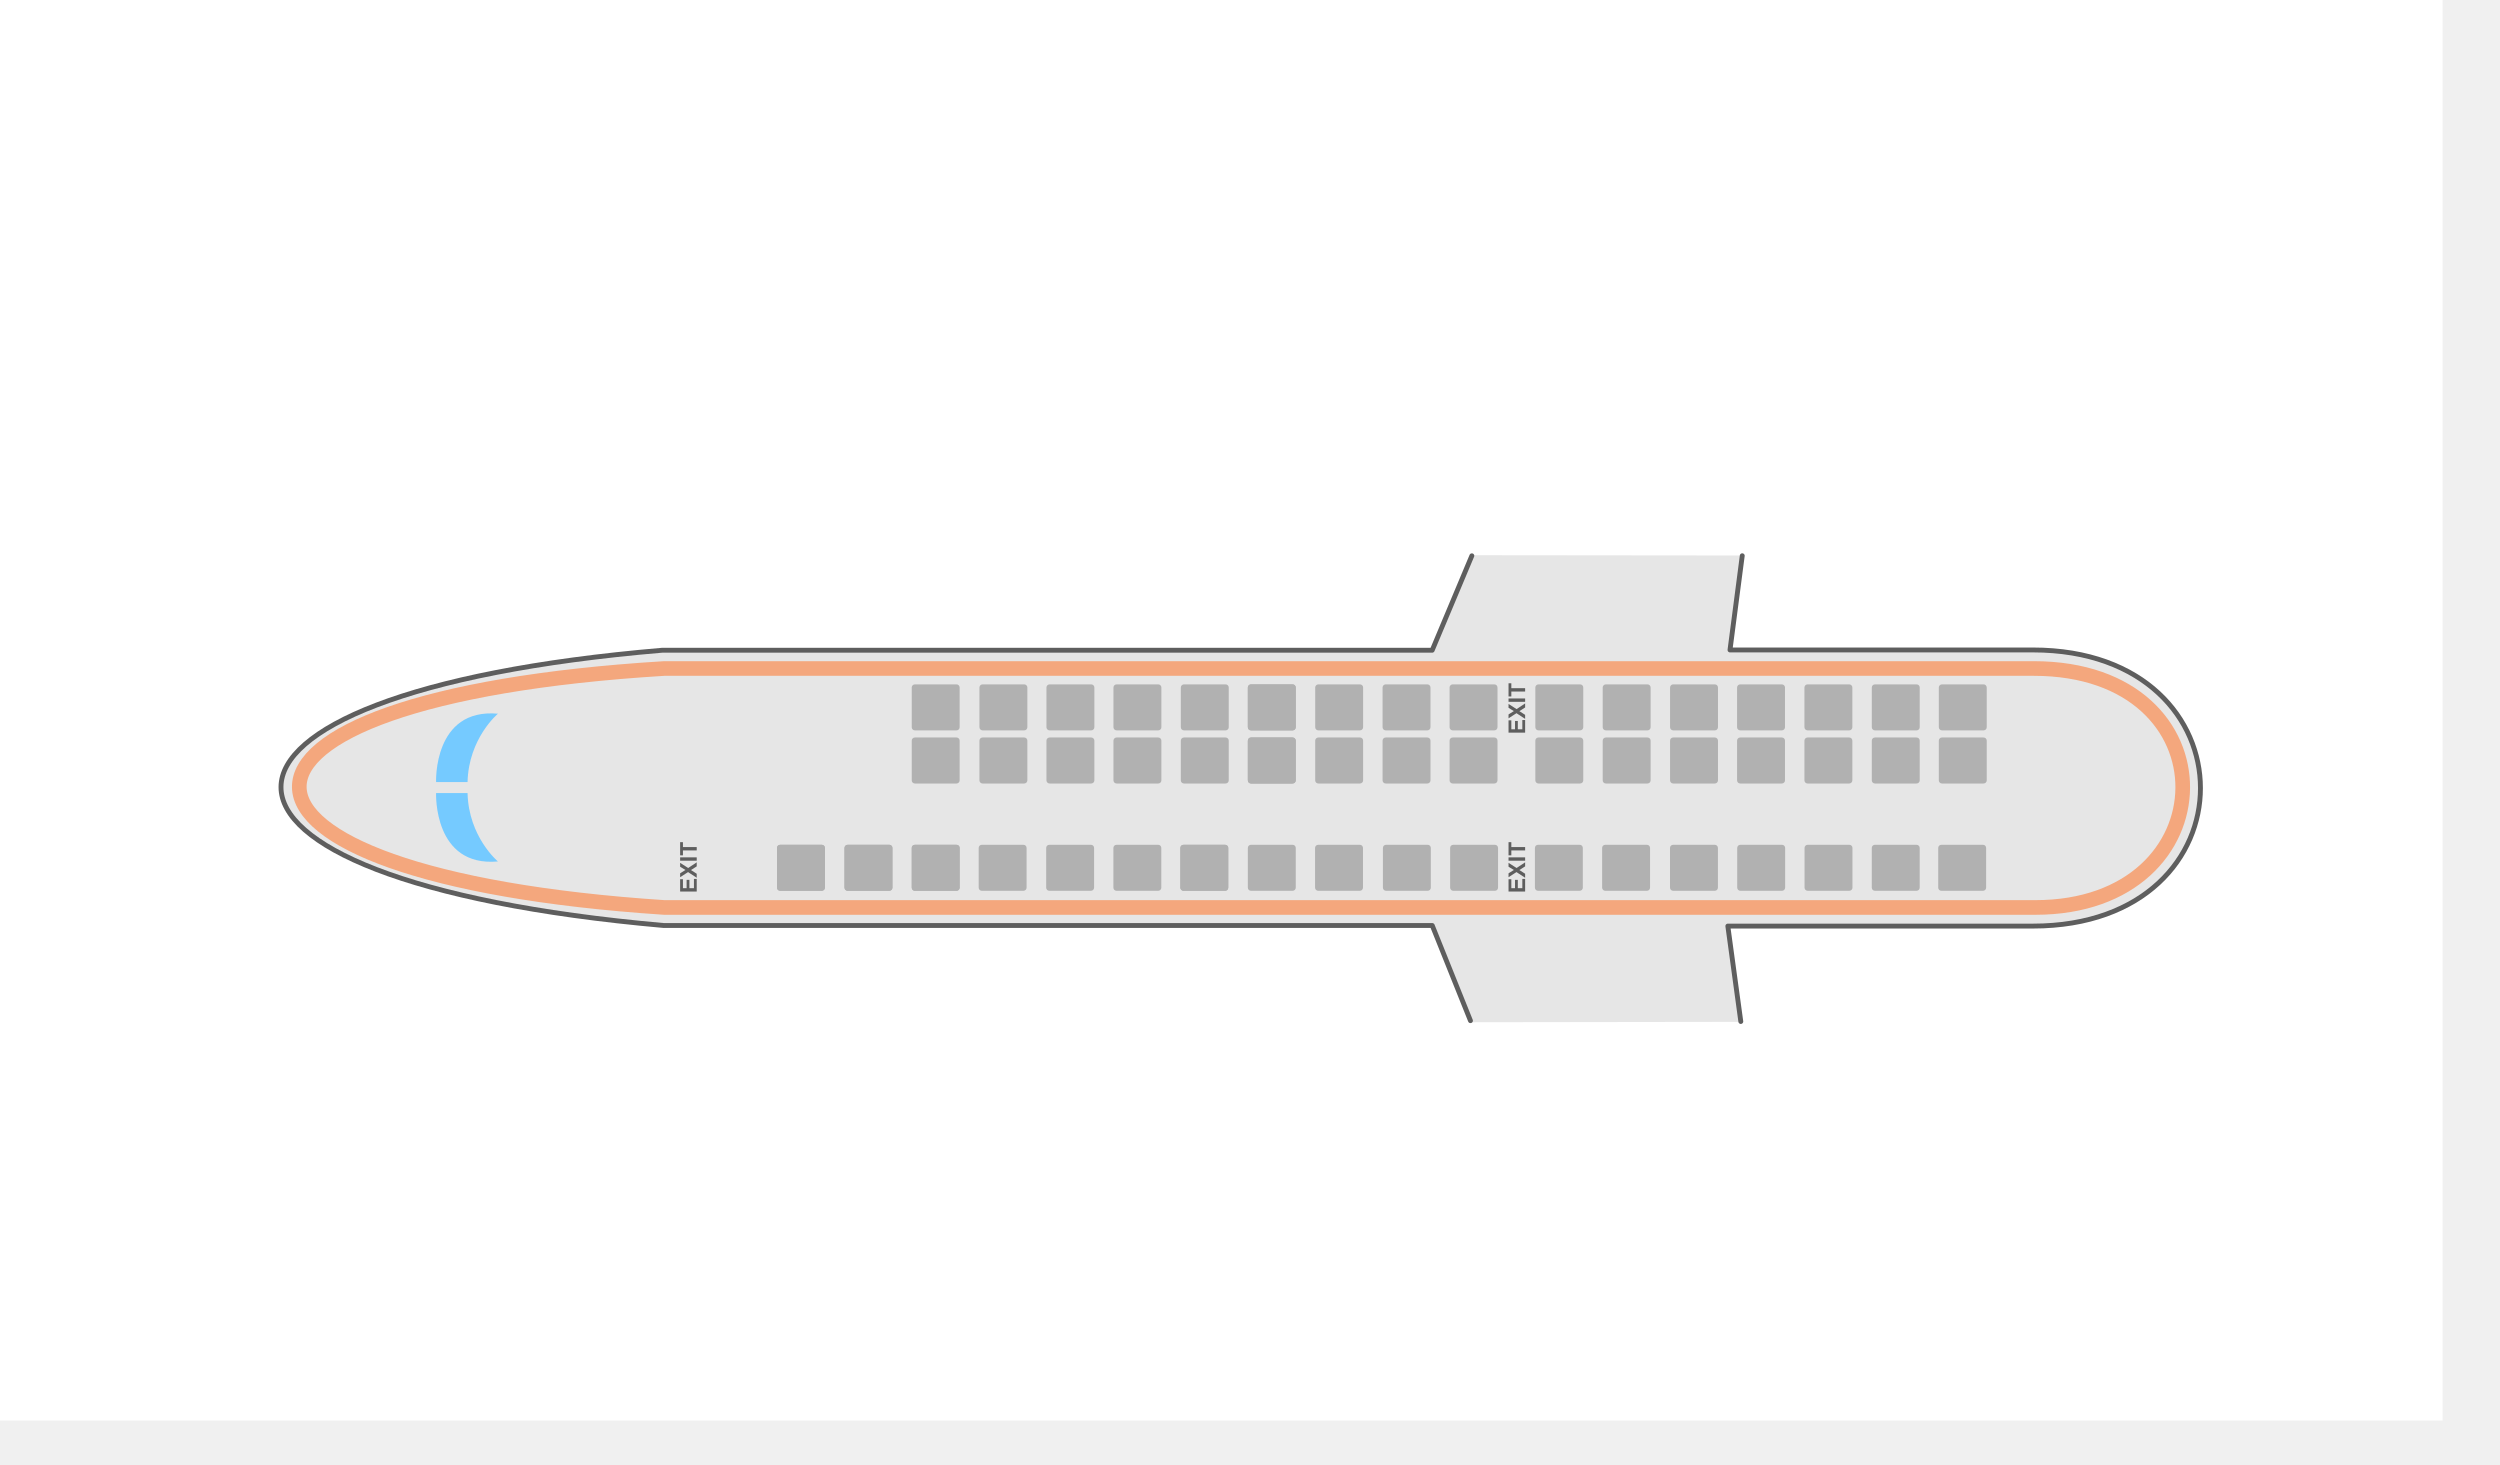
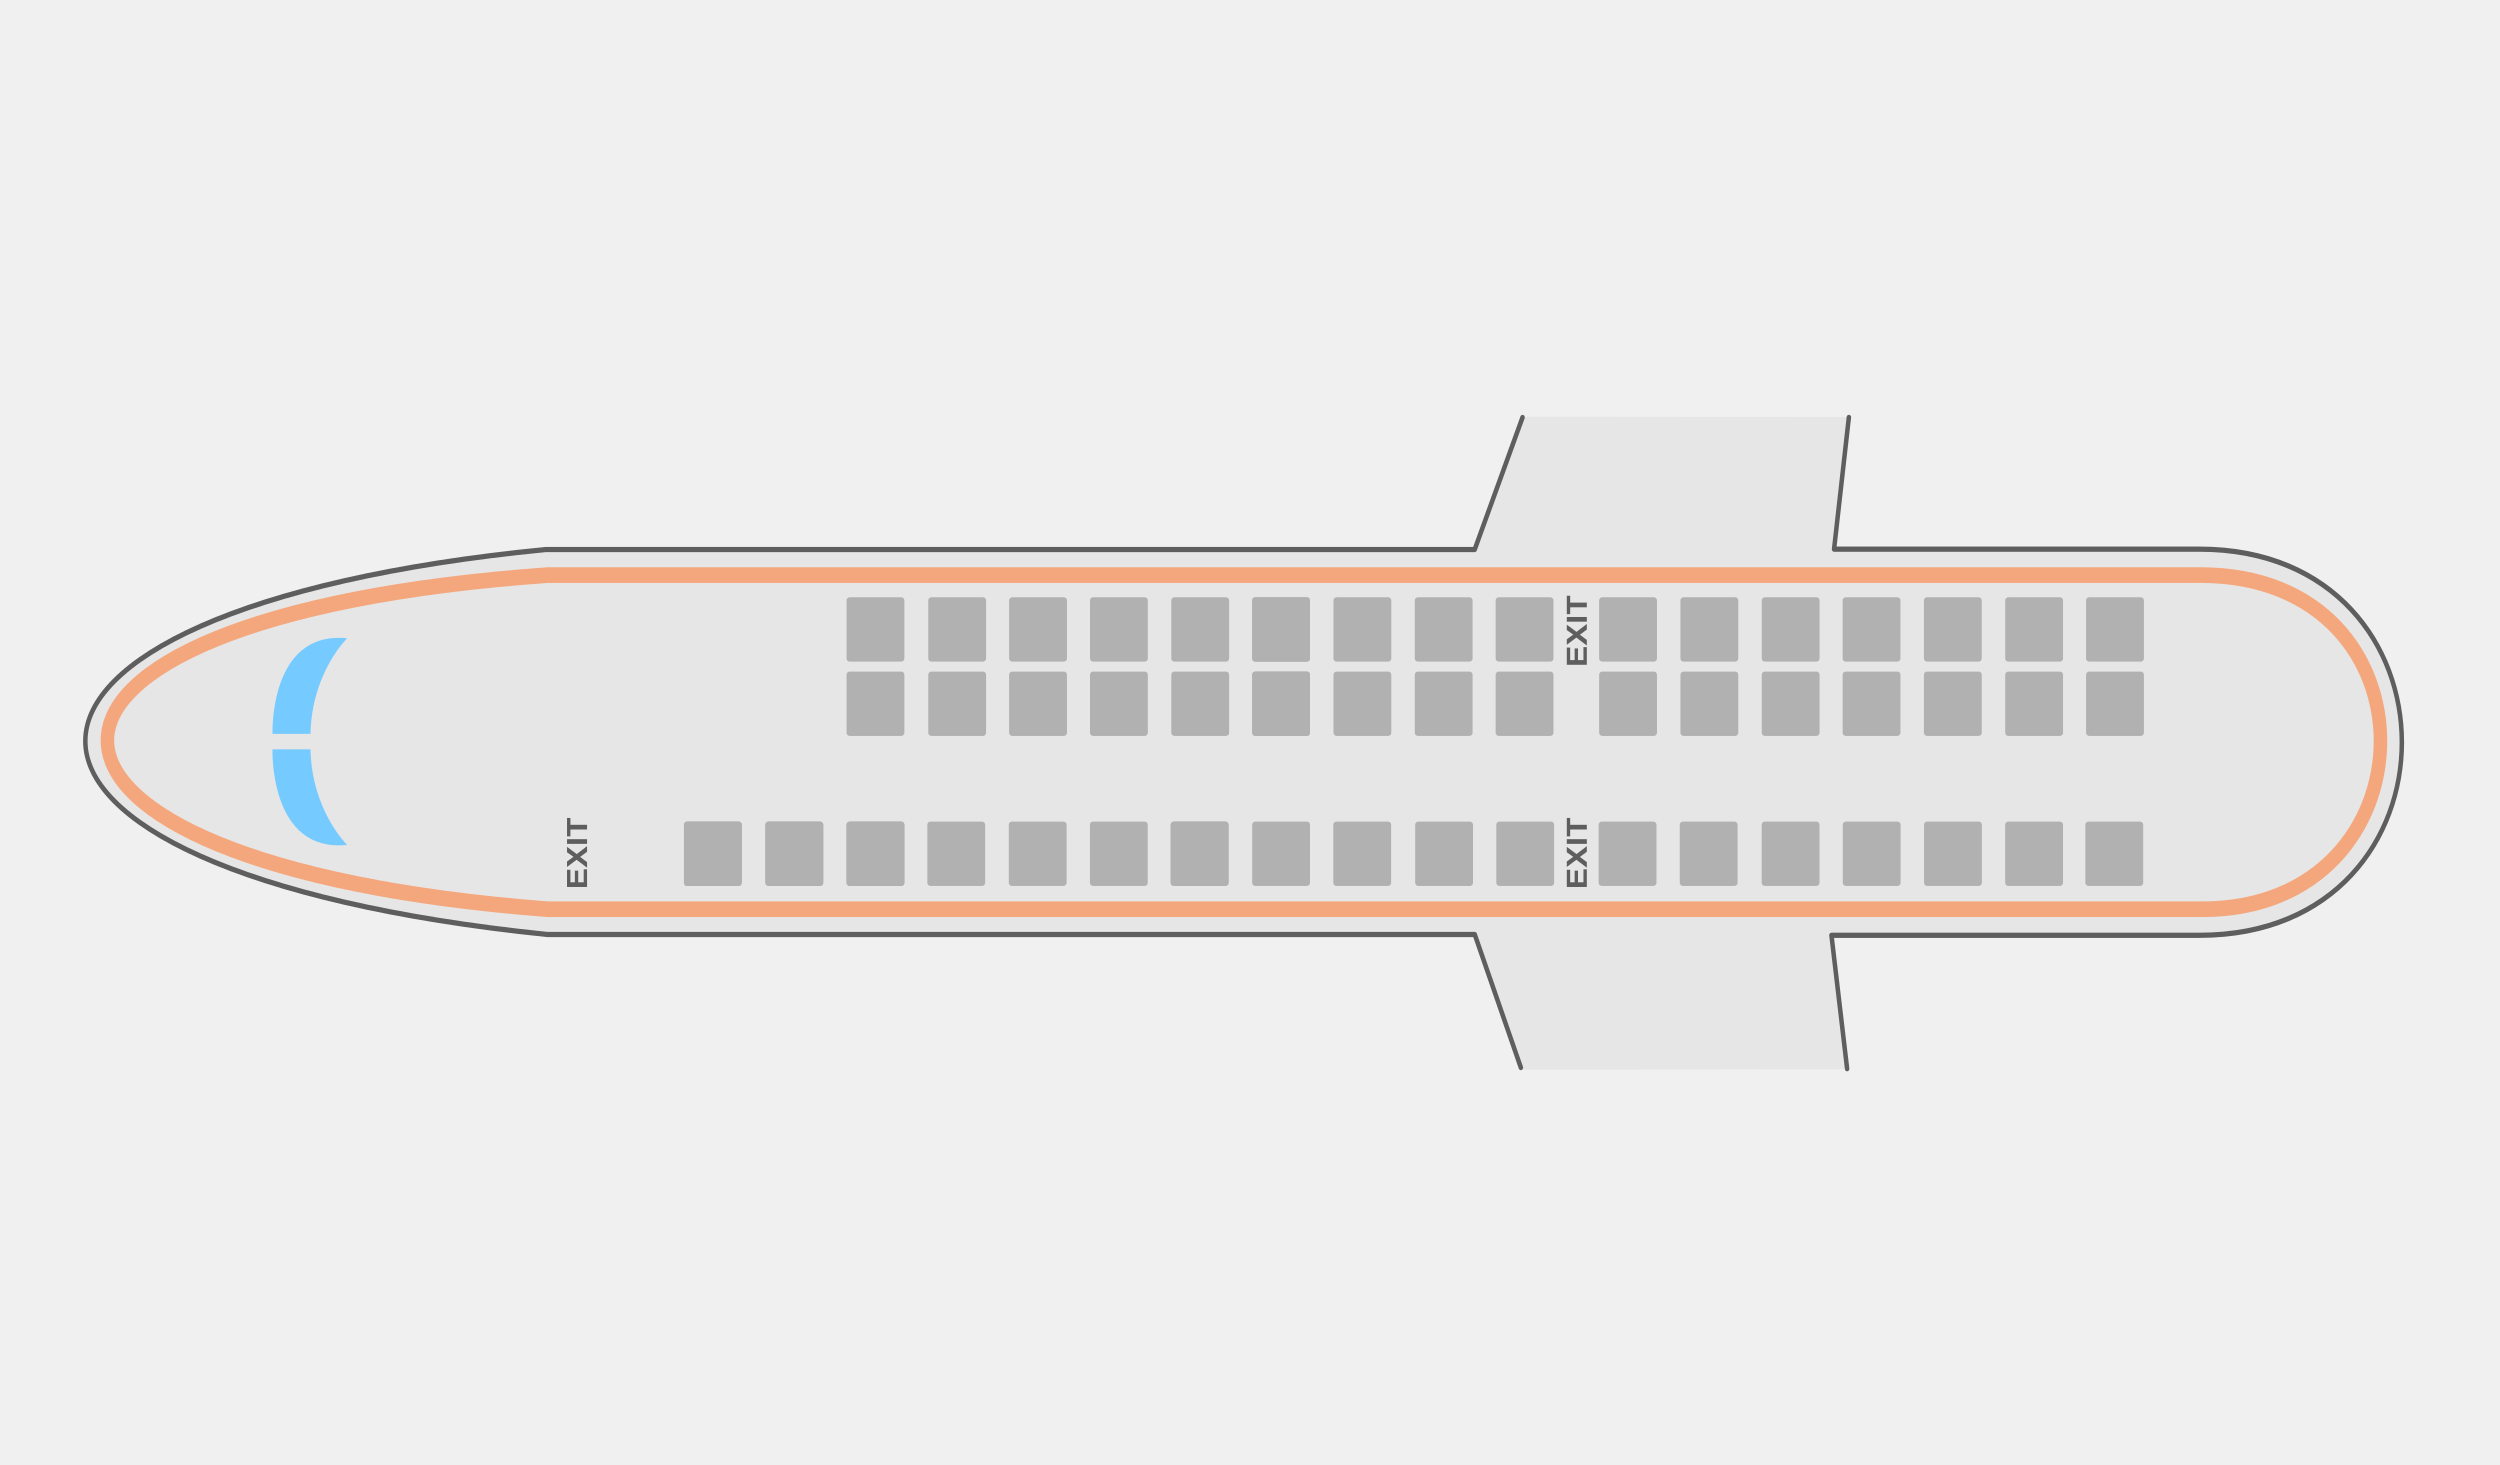
<svg xmlns="http://www.w3.org/2000/svg" width="100%" height="100%" viewBox="0 0 1024 600" version="1.1" xml:space="preserve" style="fill-rule:evenodd;clip-rule:evenodd;stroke-linecap:round;stroke-linejoin:round;stroke-miterlimit:1.5;">
-   <g id="white-background" transform="matrix(1,0,0,1,-23.4639,-18.5128)">
-     <rect x="-1024.02" y="-600.819" width="2047.96" height="1201.19" style="fill:white;" />
-   </g>
-   <g id="gray-fill">
+   <g id="gray-fill" transform="matrix(1.20686,0,0,1.3984,-103.953,-147.352)">
    <path d="M602.98,418.708L586.758,379.152L270.98,379.152C74.223,362.418 53.201,287.351 270.98,266.451L586.441,266.451L603.053,227.412L713.758,227.525L708.752,266.21L834.135,266.21C918.439,267.228 928.919,375.36 834.135,379.318L707.996,379.318L713.116,418.554L602.98,418.708Z" style="fill:rgb(230,230,230);" />
  </g>
-   <g id="outer-countour">
-     <path d="M713.034,418.403L707.719,379.326L832.634,379.326C924.285,379.326 924.113,266.223 832.634,266.223C670.103,266.223 717.57,266.223 708.605,266.223L713.625,227.634" style="fill:none;stroke:rgb(94,94,94);stroke-width:2px;" />
-     <path d="M602.869,227.651L586.627,266.336L271.533,266.336L271.362,266.327C63.527,283.927 62.328,360.565 271.854,379.089L586.652,379.089L602.304,418.07" style="fill:none;stroke:rgb(94,94,94);stroke-width:2px;" />
-   </g>
-   <g id="signs">
+   <g id="outer-countour" transform="matrix(1.20686,0,0,1.3984,-103.953,-147.352)">
+     <path d="M713.034,418.403L707.719,379.326L832.634,379.326C924.285,379.326 924.113,266.223 832.634,266.223C670.103,266.223 717.57,266.223 708.605,266.223L713.625,227.634" style="fill:none;stroke:rgb(94,94,94);stroke-width:1.53px;" />
+     <path d="M602.869,227.651L586.627,266.336L271.533,266.336L271.362,266.327C63.527,283.927 62.328,360.565 271.854,379.089L586.652,379.089L602.304,418.07" style="fill:none;stroke:rgb(94,94,94);stroke-width:1.53px;" />
+   </g>
+   <g id="signs" transform="matrix(1.20686,0,0,1.3984,-103.953,-147.352)">
    <g id="exit-sign" transform="matrix(4.84637e-17,-0.791473,0.791473,4.84637e-17,126.449,578.376)">
      <path d="M269.375,200.802L269.375,192.212L275.744,192.212L275.744,193.665L271.109,193.665L271.109,195.57L275.421,195.57L275.421,197.017L271.109,197.017L271.109,199.355L275.908,199.355L275.908,200.802L269.375,200.802Z" style="fill:rgb(94,94,94);fill-rule:nonzero;" />
      <path d="M276.505,200.802L279.441,196.32L276.781,192.212L278.808,192.212L280.531,194.972L282.218,192.212L284.228,192.212L281.556,196.384L284.492,200.802L282.4,200.802L280.496,197.831L278.586,200.802L276.505,200.802Z" style="fill:rgb(94,94,94);fill-rule:nonzero;" />
      <rect x="285.33" y="192.212" width="1.734" height="8.59" style="fill:rgb(94,94,94);fill-rule:nonzero;" />
      <path d="M290.65,200.802L290.65,193.665L288.101,193.665L288.101,192.212L294.927,192.212L294.927,193.665L292.384,193.665L292.384,200.802L290.65,200.802Z" style="fill:rgb(94,94,94);fill-rule:nonzero;" />
    </g>
    <g id="exit-sign1" transform="matrix(4.84637e-17,-0.791473,0.791473,4.84637e-17,465.763,578.376)">
      <path d="M269.375,200.802L269.375,192.212L275.744,192.212L275.744,193.665L271.109,193.665L271.109,195.57L275.421,195.57L275.421,197.017L271.109,197.017L271.109,199.355L275.908,199.355L275.908,200.802L269.375,200.802Z" style="fill:rgb(94,94,94);fill-rule:nonzero;" />
      <path d="M276.505,200.802L279.441,196.32L276.781,192.212L278.808,192.212L280.531,194.972L282.218,192.212L284.228,192.212L281.556,196.384L284.492,200.802L282.4,200.802L280.496,197.831L278.586,200.802L276.505,200.802Z" style="fill:rgb(94,94,94);fill-rule:nonzero;" />
      <rect x="285.33" y="192.212" width="1.734" height="8.59" style="fill:rgb(94,94,94);fill-rule:nonzero;" />
      <path d="M290.65,200.802L290.65,193.665L288.101,193.665L288.101,192.212L294.927,192.212L294.927,193.665L292.384,193.665L292.384,200.802L290.65,200.802Z" style="fill:rgb(94,94,94);fill-rule:nonzero;" />
    </g>
    <g id="exit-sign2" transform="matrix(4.84637e-17,-0.791473,0.791473,4.84637e-17,465.763,513.295)">
      <path d="M269.375,200.802L269.375,192.212L275.744,192.212L275.744,193.665L271.109,193.665L271.109,195.57L275.421,195.57L275.421,197.017L271.109,197.017L271.109,199.355L275.908,199.355L275.908,200.802L269.375,200.802Z" style="fill:rgb(94,94,94);fill-rule:nonzero;" />
      <path d="M276.505,200.802L279.441,196.32L276.781,192.212L278.808,192.212L280.531,194.972L282.218,192.212L284.228,192.212L281.556,196.384L284.492,200.802L282.4,200.802L280.496,197.831L278.586,200.802L276.505,200.802Z" style="fill:rgb(94,94,94);fill-rule:nonzero;" />
      <rect x="285.33" y="192.212" width="1.734" height="8.59" style="fill:rgb(94,94,94);fill-rule:nonzero;" />
      <path d="M290.65,200.802L290.65,193.665L288.101,193.665L288.101,192.212L294.927,192.212L294.927,193.665L292.384,193.665L292.384,200.802L290.65,200.802Z" style="fill:rgb(94,94,94);fill-rule:nonzero;" />
    </g>
  </g>
-   <g id="inner-countour">
-     <path d="M272.109,371.697C74.2,358.676 71.302,286.115 272.095,273.818L833.019,273.818C915.342,273.818 913.22,371.697 833.682,371.697L272.109,371.697Z" style="fill:none;stroke:rgb(244,167,125);stroke-width:6px;" />
-   </g>
-   <g id="seats">
+   <g id="inner-countour" transform="matrix(1.20686,0,0,1.3984,-103.953,-147.352)">
+     <path d="M272.109,371.697C74.2,358.676 71.302,286.115 272.095,273.818L833.019,273.818C915.342,273.818 913.22,371.697 833.682,371.697L272.109,371.697Z" style="fill:none;stroke:rgb(244,167,125);stroke-width:4.59px;" />
+   </g>
+   <g id="seats" transform="matrix(1.20686,0,0,1.3984,-103.953,-147.352)">
    <g id="seat-46" transform="matrix(1.96268,0,0,1.713,-246.99,20.5534)">
-       <path d="M298,190.745C298,190.334 297.709,190 297.35,190L288.65,190C288.291,190 288,190.334 288,190.745L288,200.255C288,200.666 288.291,201 288.65,201L297.35,201C297.709,201 298,200.666 298,200.255L298,190.745Z" fill="#B1B1B1" />
+       <path d="M298,190.533C298,190.239 297.759,190 297.461,190L288.539,190C288.241,190 288,190.239 288,190.533L288,200.467C288,200.761 288.241,201 288.539,201L297.461,201C297.759,201 298,200.761 298,200.467L298,190.533Z" style="fill:rgb(177,177,177);" />
    </g>
    <g id="seat-1A" transform="matrix(1.96268,0,0,1.713,-246.99,20.5534)">
-       <path d="M298,190.745C298,190.334 297.709,190 297.35,190L288.65,190C288.291,190 288,190.334 288,190.745L288,200.255C288,200.666 288.291,201 288.65,201L297.35,201C297.709,201 298,200.666 298,200.255L298,190.745Z" fill="#B1B1B1" />
+       <path d="M298,190.533C298,190.239 297.759,190 297.461,190L288.539,190C288.241,190 288,190.239 288,190.533L288,200.467C288,200.761 288.241,201 288.539,201L297.461,201C297.759,201 298,200.761 298,200.467L298,190.533Z" style="fill:rgb(177,177,177);" />
    </g>
    <g id="seat-461" transform="matrix(1.96268,0,0,1.713,-219.342,20.5534)">
-       <path d="M298,190.745C298,190.334 297.709,190 297.35,190L288.65,190C288.291,190 288,190.334 288,190.745L288,200.255C288,200.666 288.291,201 288.65,201L297.35,201C297.709,201 298,200.666 298,200.255L298,190.745Z" fill="#B1B1B1" />
+       <path d="M298,190.533C298,190.239 297.759,190 297.461,190L288.539,190C288.241,190 288,190.239 288,190.533L288,200.467C288,200.761 288.241,201 288.539,201L297.461,201C297.759,201 298,200.761 298,200.467L298,190.533Z" style="fill:rgb(177,177,177);" />
    </g>
    <g id="seat-462" transform="matrix(1.96268,0,0,1.713,-191.808,20.5534)">
-       <path d="M298,190.745C298,190.334 297.709,190 297.35,190L288.65,190C288.291,190 288,190.334 288,190.745L288,200.255C288,200.666 288.291,201 288.65,201L297.35,201C297.709,201 298,200.666 298,200.255L298,190.745Z" fill="#B1B1B1" />
+       <path d="M298,190.533C298,190.239 297.759,190 297.461,190L288.539,190C288.241,190 288,190.239 288,190.533L288,200.467C288,200.761 288.241,201 288.539,201L297.461,201C297.759,201 298,200.761 298,200.467L298,190.533Z" style="fill:rgb(177,177,177);" />
    </g>
    <g id="seat-463" transform="matrix(1.96268,0,0,1.713,-81.785,20.5534)">
-       <path d="M298,190.745C298,190.334 297.709,190 297.35,190L288.65,190C288.291,190 288,190.334 288,190.745L288,200.255C288,200.666 288.291,201 288.65,201L297.35,201C297.709,201 298,200.666 298,200.255L298,190.745Z" fill="#B1B1B1" />
+       <path d="M298,190.533C298,190.239 297.759,190 297.461,190L288.539,190C288.241,190 288,190.239 288,190.533L288,200.467C288,200.761 288.241,201 288.539,201L297.461,201C297.759,201 298,200.761 298,200.467L298,190.533Z" style="fill:rgb(177,177,177);" />
    </g>
    <g id="seat-4A" transform="matrix(1.96268,0,0,1.713,-164.387,20.5534)">
-       <path d="M298,190.745C298,190.334 297.709,190 297.35,190L288.65,190C288.291,190 288,190.334 288,190.745L288,200.255C288,200.666 288.291,201 288.65,201L297.35,201C297.709,201 298,200.666 298,200.255L298,190.745Z" fill="#B1B1B1" />
+       <path d="M298,190.533C298,190.239 297.759,190 297.461,190L288.539,190C288.241,190 288,190.239 288,190.533L288,200.467C288,200.761 288.241,201 288.539,201L297.461,201C297.759,201 298,200.761 298,200.467L298,190.533Z" style="fill:rgb(177,177,177);" />
    </g>
    <g id="seat-2A" transform="matrix(1.96268,0,0,1.713,-219.342,20.5534)">
-       <path d="M298,190.745C298,190.334 297.709,190 297.35,190L288.65,190C288.291,190 288,190.334 288,190.745L288,200.255C288,200.666 288.291,201 288.65,201L297.35,201C297.709,201 298,200.666 298,200.255L298,190.745Z" fill="#B1B1B1" />
+       <path d="M298,190.533C298,190.239 297.759,190 297.461,190L288.539,190C288.241,190 288,190.239 288,190.533L288,200.467C288,200.761 288.241,201 288.539,201L297.461,201C297.759,201 298,200.761 298,200.467L298,190.533Z" style="fill:rgb(177,177,177);" />
    </g>
    <g id="seat-5A" transform="matrix(1.96268,0,0,1.713,-136.739,20.5534)">
-       <path d="M298,190.745C298,190.334 297.709,190 297.35,190L288.65,190C288.291,190 288,190.334 288,190.745L288,200.255C288,200.666 288.291,201 288.65,201L297.35,201C297.709,201 298,200.666 298,200.255L298,190.745Z" fill="#B1B1B1" />
+       <path d="M298,190.533C298,190.239 297.759,190 297.461,190L288.539,190C288.241,190 288,190.239 288,190.533L288,200.467C288,200.761 288.241,201 288.539,201L297.461,201C297.759,201 298,200.761 298,200.467L298,190.533Z" style="fill:rgb(177,177,177);" />
    </g>
    <g id="seat-3A" transform="matrix(1.96268,0,0,1.713,-191.808,20.5534)">
-       <path d="M298,190.745C298,190.334 297.709,190 297.35,190L288.65,190C288.291,190 288,190.334 288,190.745L288,200.255C288,200.666 288.291,201 288.65,201L297.35,201C297.709,201 298,200.666 298,200.255L298,190.745Z" fill="#B1B1B1" />
+       <path d="M298,190.533C298,190.239 297.759,190 297.461,190L288.539,190C288.241,190 288,190.239 288,190.533L288,200.467C288,200.761 288.241,201 288.539,201L297.461,201C297.759,201 298,200.761 298,200.467L298,190.533Z" style="fill:rgb(177,177,177);" />
    </g>
    <g id="seat-3D" transform="matrix(1.96268,0,0,1.713,-191.808,-45.1509)">
-       <path d="M298,190.745C298,190.334 297.709,190 297.35,190L288.65,190C288.291,190 288,190.334 288,190.745L288,200.255C288,200.666 288.291,201 288.65,201L297.35,201C297.709,201 298,200.666 298,200.255L298,190.745Z" fill="#B1B1B1" />
+       <path d="M298,190.533C298,190.239 297.759,190 297.461,190L288.539,190C288.241,190 288,190.239 288,190.533L288,200.467C288,200.761 288.241,201 288.539,201L297.461,201C297.759,201 298,200.761 298,200.467L298,190.533Z" style="fill:rgb(177,177,177);" />
    </g>
    <g id="seat-3C" transform="matrix(1.96268,0,0,1.713,-191.808,-23.391)">
-       <path d="M298,190.745C298,190.334 297.709,190 297.35,190L288.65,190C288.291,190 288,190.334 288,190.745L288,200.255C288,200.666 288.291,201 288.65,201L297.35,201C297.709,201 298,200.666 298,200.255L298,190.745Z" fill="#B1B1B1" />
+       <path d="M298,190.533C298,190.239 297.759,190 297.461,190L288.539,190C288.241,190 288,190.239 288,190.533L288,200.467C288,200.761 288.241,201 288.539,201L297.461,201C297.759,201 298,200.761 298,200.467L298,190.533Z" style="fill:rgb(177,177,177);" />
    </g>
    <g id="seat-4D" transform="matrix(1.96268,0,0,1.713,-164.074,-45.1509)">
-       <path d="M298,190.745C298,190.334 297.709,190 297.35,190L288.65,190C288.291,190 288,190.334 288,190.745L288,200.255C288,200.666 288.291,201 288.65,201L297.35,201C297.709,201 298,200.666 298,200.255L298,190.745Z" fill="#B1B1B1" />
+       <path d="M298,190.533C298,190.239 297.759,190 297.461,190L288.539,190C288.241,190 288,190.239 288,190.533L288,200.467C288,200.761 288.241,201 288.539,201L297.461,201C297.759,201 298,200.761 298,200.467L298,190.533Z" style="fill:rgb(177,177,177);" />
    </g>
    <g id="seat-4C" transform="matrix(1.96268,0,0,1.713,-164.074,-23.391)">
-       <path d="M298,190.745C298,190.334 297.709,190 297.35,190L288.65,190C288.291,190 288,190.334 288,190.745L288,200.255C288,200.666 288.291,201 288.65,201L297.35,201C297.709,201 298,200.666 298,200.255L298,190.745Z" fill="#B1B1B1" />
+       <path d="M298,190.533C298,190.239 297.759,190 297.461,190L288.539,190C288.241,190 288,190.239 288,190.533L288,200.467C288,200.761 288.241,201 288.539,201L297.461,201C297.759,201 298,200.761 298,200.467L298,190.533Z" style="fill:rgb(177,177,177);" />
    </g>
    <g id="seat-5D" transform="matrix(1.96268,0,0,1.713,-136.625,-45.1509)">
-       <path d="M298,190.745C298,190.334 297.709,190 297.35,190L288.65,190C288.291,190 288,190.334 288,190.745L288,200.255C288,200.666 288.291,201 288.65,201L297.35,201C297.709,201 298,200.666 298,200.255L298,190.745Z" fill="#B1B1B1" />
+       <path d="M298,190.533C298,190.239 297.759,190 297.461,190L288.539,190C288.241,190 288,190.239 288,190.533L288,200.467C288,200.761 288.241,201 288.539,201L297.461,201C297.759,201 298,200.761 298,200.467L298,190.533Z" style="fill:rgb(177,177,177);" />
    </g>
    <g id="seat-5C" transform="matrix(1.96268,0,0,1.713,-136.625,-23.391)">
-       <path d="M298,190.745C298,190.334 297.709,190 297.35,190L288.65,190C288.291,190 288,190.334 288,190.745L288,200.255C288,200.666 288.291,201 288.65,201L297.35,201C297.709,201 298,200.666 298,200.255L298,190.745Z" fill="#B1B1B1" />
+       <path d="M298,190.533C298,190.239 297.759,190 297.461,190L288.539,190C288.241,190 288,190.239 288,190.533L288,200.467C288,200.761 288.241,201 288.539,201L297.461,201C297.759,201 298,200.761 298,200.467L298,190.533Z" style="fill:rgb(177,177,177);" />
    </g>
    <g id="seat-6D" transform="matrix(1.96268,0,0,1.713,-109.177,-45.1509)">
-       <path d="M298,190.745C298,190.334 297.709,190 297.35,190L288.65,190C288.291,190 288,190.334 288,190.745L288,200.255C288,200.666 288.291,201 288.65,201L297.35,201C297.709,201 298,200.666 298,200.255L298,190.745Z" fill="#B1B1B1" />
+       <path d="M298,190.533C298,190.239 297.759,190 297.461,190L288.539,190C288.241,190 288,190.239 288,190.533L288,200.467C288,200.761 288.241,201 288.539,201L297.461,201C297.759,201 298,200.761 298,200.467L298,190.533Z" style="fill:rgb(177,177,177);" />
    </g>
    <g id="seat-6C" transform="matrix(1.96268,0,0,1.713,-109.177,-23.391)">
-       <path d="M298,190.745C298,190.334 297.709,190 297.35,190L288.65,190C288.291,190 288,190.334 288,190.745L288,200.255C288,200.666 288.291,201 288.65,201L297.35,201C297.709,201 298,200.666 298,200.255L298,190.745Z" fill="#B1B1B1" />
+       <path d="M298,190.533C298,190.239 297.759,190 297.461,190L288.539,190C288.241,190 288,190.239 288,190.533L288,200.467C288,200.761 288.241,201 288.539,201L297.461,201C297.759,201 298,200.761 298,200.467L298,190.533Z" style="fill:rgb(177,177,177);" />
    </g>
    <g id="seat-7D" transform="matrix(1.96268,0,0,1.713,-81.5855,-45.1509)">
-       <path d="M298,190.745C298,190.334 297.709,190 297.35,190L288.65,190C288.291,190 288,190.334 288,190.745L288,200.255C288,200.666 288.291,201 288.65,201L297.35,201C297.709,201 298,200.666 298,200.255L298,190.745Z" fill="#B1B1B1" />
+       <path d="M298,190.533C298,190.239 297.759,190 297.461,190L288.539,190C288.241,190 288,190.239 288,190.533L288,200.467C288,200.761 288.241,201 288.539,201L297.461,201C297.759,201 298,200.761 298,200.467L298,190.533Z" style="fill:rgb(177,177,177);" />
    </g>
    <g id="seat-7C" transform="matrix(1.96268,0,0,1.713,-81.5855,-23.391)">
-       <path d="M298,190.745C298,190.334 297.709,190 297.35,190L288.65,190C288.291,190 288,190.334 288,190.745L288,200.255C288,200.666 288.291,201 288.65,201L297.35,201C297.709,201 298,200.666 298,200.255L298,190.745Z" fill="#B1B1B1" />
+       <path d="M298,190.533C298,190.239 297.759,190 297.461,190L288.539,190C288.241,190 288,190.239 288,190.533L288,200.467C288,200.761 288.241,201 288.539,201L297.461,201C297.759,201 298,200.761 298,200.467L298,190.533Z" style="fill:rgb(177,177,177);" />
    </g>
    <g id="seat-464" transform="matrix(1.96268,0,0,1.713,-54.1367,-45.1509)">
-       <path d="M298,190.745C298,190.334 297.709,190 297.35,190L288.65,190C288.291,190 288,190.334 288,190.745L288,200.255C288,200.666 288.291,201 288.65,201L297.35,201C297.709,201 298,200.666 298,200.255L298,190.745Z" fill="#B1B1B1" />
+       <path d="M298,190.533C298,190.239 297.759,190 297.461,190L288.539,190C288.241,190 288,190.239 288,190.533L288,200.467C288,200.761 288.241,201 288.539,201L297.461,201C297.759,201 298,200.761 298,200.467L298,190.533Z" style="fill:rgb(177,177,177);" />
    </g>
    <g id="seat-465" transform="matrix(1.96268,0,0,1.713,-54.1367,-23.391)">
-       <path d="M298,190.745C298,190.334 297.709,190 297.35,190L288.65,190C288.291,190 288,190.334 288,190.745L288,200.255C288,200.666 288.291,201 288.65,201L297.35,201C297.709,201 298,200.666 298,200.255L298,190.745Z" fill="#B1B1B1" />
+       <path d="M298,190.533C298,190.239 297.759,190 297.461,190L288.539,190C288.241,190 288,190.239 288,190.533L288,200.467C288,200.761 288.241,201 288.539,201L297.461,201C297.759,201 298,200.761 298,200.467L298,190.533Z" style="fill:rgb(177,177,177);" />
    </g>
    <g id="seat-8D" transform="matrix(1.96268,0,0,1.713,-54.1367,-45.1509)">
-       <path d="M298,190.745C298,190.334 297.709,190 297.35,190L288.65,190C288.291,190 288,190.334 288,190.745L288,200.255C288,200.666 288.291,201 288.65,201L297.35,201C297.709,201 298,200.666 298,200.255L298,190.745Z" fill="#B1B1B1" />
+       <path d="M298,190.533C298,190.239 297.759,190 297.461,190L288.539,190C288.241,190 288,190.239 288,190.533L288,200.467C288,200.761 288.241,201 288.539,201L297.461,201C297.759,201 298,200.761 298,200.467L298,190.533Z" style="fill:rgb(177,177,177);" />
    </g>
    <g id="seat-8C" transform="matrix(1.96268,0,0,1.713,-54.1367,-23.391)">
-       <path d="M298,190.745C298,190.334 297.709,190 297.35,190L288.65,190C288.291,190 288,190.334 288,190.745L288,200.255C288,200.666 288.291,201 288.65,201L297.35,201C297.709,201 298,200.666 298,200.255L298,190.745Z" fill="#B1B1B1" />
+       <path d="M298,190.533C298,190.239 297.759,190 297.461,190L288.539,190C288.241,190 288,190.239 288,190.533L288,200.467C288,200.761 288.241,201 288.539,201L297.461,201C297.759,201 298,200.761 298,200.467L298,190.533Z" style="fill:rgb(177,177,177);" />
    </g>
    <g id="seat-9D" transform="matrix(1.96268,0,0,1.713,-26.5456,-45.1509)">
-       <path d="M298,190.745C298,190.334 297.709,190 297.35,190L288.65,190C288.291,190 288,190.334 288,190.745L288,200.255C288,200.666 288.291,201 288.65,201L297.35,201C297.709,201 298,200.666 298,200.255L298,190.745Z" fill="#B1B1B1" />
+       <path d="M298,190.533C298,190.239 297.759,190 297.461,190L288.539,190C288.241,190 288,190.239 288,190.533L288,200.467C288,200.761 288.241,201 288.539,201L297.461,201C297.759,201 298,200.761 298,200.467L298,190.533Z" style="fill:rgb(177,177,177);" />
    </g>
    <g id="seat-9C" transform="matrix(1.96268,0,0,1.713,-26.5456,-23.391)">
-       <path d="M298,190.745C298,190.334 297.709,190 297.35,190L288.65,190C288.291,190 288,190.334 288,190.745L288,200.255C288,200.666 288.291,201 288.65,201L297.35,201C297.709,201 298,200.666 298,200.255L298,190.745Z" fill="#B1B1B1" />
+       <path d="M298,190.533C298,190.239 297.759,190 297.461,190L288.539,190C288.241,190 288,190.239 288,190.533L288,200.467C288,200.761 288.241,201 288.539,201L297.461,201C297.759,201 298,200.761 298,200.467L298,190.533Z" style="fill:rgb(177,177,177);" />
    </g>
    <g id="seat-10D" transform="matrix(1.96268,0,0,1.713,1.04548,-45.1509)">
-       <path d="M298,190.745C298,190.334 297.709,190 297.35,190L288.65,190C288.291,190 288,190.334 288,190.745L288,200.255C288,200.666 288.291,201 288.65,201L297.35,201C297.709,201 298,200.666 298,200.255L298,190.745Z" fill="#B1B1B1" />
+       <path d="M298,190.533C298,190.239 297.759,190 297.461,190L288.539,190C288.241,190 288,190.239 288,190.533L288,200.467C288,200.761 288.241,201 288.539,201L297.461,201C297.759,201 298,200.761 298,200.467L298,190.533Z" style="fill:rgb(177,177,177);" />
    </g>
    <g id="seat-10C" transform="matrix(1.96268,0,0,1.713,1.04548,-23.391)">
-       <path d="M298,190.745C298,190.334 297.709,190 297.35,190L288.65,190C288.291,190 288,190.334 288,190.745L288,200.255C288,200.666 288.291,201 288.65,201L297.35,201C297.709,201 298,200.666 298,200.255L298,190.745Z" fill="#B1B1B1" />
+       <path d="M298,190.533C298,190.239 297.759,190 297.461,190L288.539,190C288.241,190 288,190.239 288,190.533L288,200.467C288,200.761 288.241,201 288.539,201L297.461,201C297.759,201 298,200.761 298,200.467L298,190.533Z" style="fill:rgb(177,177,177);" />
    </g>
    <g id="seat-11D" transform="matrix(1.96268,0,0,1.713,28.4943,-45.1509)">
-       <path d="M298,190.745C298,190.334 297.709,190 297.35,190L288.65,190C288.291,190 288,190.334 288,190.745L288,200.255C288,200.666 288.291,201 288.65,201L297.35,201C297.709,201 298,200.666 298,200.255L298,190.745Z" fill="#B1B1B1" />
+       <path d="M298,190.533C298,190.239 297.759,190 297.461,190L288.539,190C288.241,190 288,190.239 288,190.533L288,200.467C288,200.761 288.241,201 288.539,201L297.461,201C297.759,201 298,200.761 298,200.467L298,190.533Z" style="fill:rgb(177,177,177);" />
    </g>
    <g id="seat-11C" transform="matrix(1.96268,0,0,1.713,28.4943,-23.391)">
-       <path d="M298,190.745C298,190.334 297.709,190 297.35,190L288.65,190C288.291,190 288,190.334 288,190.745L288,200.255C288,200.666 288.291,201 288.65,201L297.35,201C297.709,201 298,200.666 298,200.255L298,190.745Z" fill="#B1B1B1" />
+       <path d="M298,190.533C298,190.239 297.759,190 297.461,190L288.539,190C288.241,190 288,190.239 288,190.533L288,200.467C288,200.761 288.241,201 288.539,201L297.461,201C297.759,201 298,200.761 298,200.467L298,190.533Z" style="fill:rgb(177,177,177);" />
    </g>
    <g id="seat-12D" transform="matrix(1.96268,0,0,1.713,63.6232,-45.1509)">
-       <path d="M298,190.745C298,190.334 297.709,190 297.35,190L288.65,190C288.291,190 288,190.334 288,190.745L288,200.255C288,200.666 288.291,201 288.65,201L297.35,201C297.709,201 298,200.666 298,200.255L298,190.745Z" fill="#B1B1B1" />
+       <path d="M298,190.533C298,190.239 297.759,190 297.461,190L288.539,190C288.241,190 288,190.239 288,190.533L288,200.467C288,200.761 288.241,201 288.539,201L297.461,201C297.759,201 298,200.761 298,200.467L298,190.533Z" style="fill:rgb(177,177,177);" />
    </g>
    <g id="seat-12C" transform="matrix(1.96268,0,0,1.713,63.6232,-23.391)">
-       <path d="M298,190.745C298,190.334 297.709,190 297.35,190L288.65,190C288.291,190 288,190.334 288,190.745L288,200.255C288,200.666 288.291,201 288.65,201L297.35,201C297.709,201 298,200.666 298,200.255L298,190.745Z" fill="#B1B1B1" />
+       <path d="M298,190.533C298,190.239 297.759,190 297.461,190L288.539,190C288.241,190 288,190.239 288,190.533L288,200.467C288,200.761 288.241,201 288.539,201L297.461,201C297.759,201 298,200.761 298,200.467L298,190.533Z" style="fill:rgb(177,177,177);" />
    </g>
    <g id="seat-13D" transform="matrix(1.96268,0,0,1.713,91.2143,-45.1509)">
-       <path d="M298,190.745C298,190.334 297.709,190 297.35,190L288.65,190C288.291,190 288,190.334 288,190.745L288,200.255C288,200.666 288.291,201 288.65,201L297.35,201C297.709,201 298,200.666 298,200.255L298,190.745Z" fill="#B1B1B1" />
+       <path d="M298,190.533C298,190.239 297.759,190 297.461,190L288.539,190C288.241,190 288,190.239 288,190.533L288,200.467C288,200.761 288.241,201 288.539,201L297.461,201C297.759,201 298,200.761 298,200.467L298,190.533Z" style="fill:rgb(177,177,177);" />
    </g>
    <g id="seat-13C" transform="matrix(1.96268,0,0,1.713,91.2143,-23.391)">
-       <path d="M298,190.745C298,190.334 297.709,190 297.35,190L288.65,190C288.291,190 288,190.334 288,190.745L288,200.255C288,200.666 288.291,201 288.65,201L297.35,201C297.709,201 298,200.666 298,200.255L298,190.745Z" fill="#B1B1B1" />
+       <path d="M298,190.533C298,190.239 297.759,190 297.461,190L288.539,190C288.241,190 288,190.239 288,190.533L288,200.467C288,200.761 288.241,201 288.539,201L297.461,201C297.759,201 298,200.761 298,200.467L298,190.533Z" style="fill:rgb(177,177,177);" />
    </g>
    <g id="seat-14D" transform="matrix(1.96268,0,0,1.713,118.805,-45.1509)">
-       <path d="M298,190.745C298,190.334 297.709,190 297.35,190L288.65,190C288.291,190 288,190.334 288,190.745L288,200.255C288,200.666 288.291,201 288.65,201L297.35,201C297.709,201 298,200.666 298,200.255L298,190.745Z" fill="#B1B1B1" />
+       <path d="M298,190.533C298,190.239 297.759,190 297.461,190L288.539,190C288.241,190 288,190.239 288,190.533L288,200.467C288,200.761 288.241,201 288.539,201L297.461,201C297.759,201 298,200.761 298,200.467L298,190.533Z" style="fill:rgb(177,177,177);" />
    </g>
    <g id="seat-14C" transform="matrix(1.96268,0,0,1.713,118.805,-23.391)">
-       <path d="M298,190.745C298,190.334 297.709,190 297.35,190L288.65,190C288.291,190 288,190.334 288,190.745L288,200.255C288,200.666 288.291,201 288.65,201L297.35,201C297.709,201 298,200.666 298,200.255L298,190.745Z" fill="#B1B1B1" />
+       <path d="M298,190.533C298,190.239 297.759,190 297.461,190L288.539,190C288.241,190 288,190.239 288,190.533L288,200.467C288,200.761 288.241,201 288.539,201L297.461,201C297.759,201 298,200.761 298,200.467L298,190.533Z" style="fill:rgb(177,177,177);" />
    </g>
    <g id="seat-15D" transform="matrix(1.96268,0,0,1.713,146.254,-45.1509)">
-       <path d="M298,190.745C298,190.334 297.709,190 297.35,190L288.65,190C288.291,190 288,190.334 288,190.745L288,200.255C288,200.666 288.291,201 288.65,201L297.35,201C297.709,201 298,200.666 298,200.255L298,190.745Z" fill="#B1B1B1" />
+       <path d="M298,190.533C298,190.239 297.759,190 297.461,190L288.539,190C288.241,190 288,190.239 288,190.533L288,200.467C288,200.761 288.241,201 288.539,201L297.461,201C297.759,201 298,200.761 298,200.467L298,190.533Z" style="fill:rgb(177,177,177);" />
    </g>
    <g id="seat-15C" transform="matrix(1.96268,0,0,1.713,146.254,-23.391)">
-       <path d="M298,190.745C298,190.334 297.709,190 297.35,190L288.65,190C288.291,190 288,190.334 288,190.745L288,200.255C288,200.666 288.291,201 288.65,201L297.35,201C297.709,201 298,200.666 298,200.255L298,190.745Z" fill="#B1B1B1" />
+       <path d="M298,190.533C298,190.239 297.759,190 297.461,190L288.539,190C288.241,190 288,190.239 288,190.533L288,200.467C288,200.761 288.241,201 288.539,201L297.461,201C297.759,201 298,200.761 298,200.467L298,190.533Z" style="fill:rgb(177,177,177);" />
    </g>
    <g id="seat-16D" transform="matrix(1.96268,0,0,1.713,173.845,-45.1509)">
-       <path d="M298,190.745C298,190.334 297.709,190 297.35,190L288.65,190C288.291,190 288,190.334 288,190.745L288,200.255C288,200.666 288.291,201 288.65,201L297.35,201C297.709,201 298,200.666 298,200.255L298,190.745Z" fill="#B1B1B1" />
+       <path d="M298,190.533C298,190.239 297.759,190 297.461,190L288.539,190C288.241,190 288,190.239 288,190.533L288,200.467C288,200.761 288.241,201 288.539,201L297.461,201C297.759,201 298,200.761 298,200.467L298,190.533Z" style="fill:rgb(177,177,177);" />
    </g>
    <g id="seat-16C" transform="matrix(1.96268,0,0,1.713,173.845,-23.391)">
-       <path d="M298,190.745C298,190.334 297.709,190 297.35,190L288.65,190C288.291,190 288,190.334 288,190.745L288,200.255C288,200.666 288.291,201 288.65,201L297.35,201C297.709,201 298,200.666 298,200.255L298,190.745Z" fill="#B1B1B1" />
+       <path d="M298,190.533C298,190.239 297.759,190 297.461,190L288.539,190C288.241,190 288,190.239 288,190.533L288,200.467C288,200.761 288.241,201 288.539,201L297.461,201C297.759,201 298,200.761 298,200.467L298,190.533Z" style="fill:rgb(177,177,177);" />
    </g>
    <g id="seat-17D" transform="matrix(1.96268,0,0,1.713,201.436,-45.1509)">
-       <path d="M298,190.745C298,190.334 297.709,190 297.35,190L288.65,190C288.291,190 288,190.334 288,190.745L288,200.255C288,200.666 288.291,201 288.65,201L297.35,201C297.709,201 298,200.666 298,200.255L298,190.745Z" fill="#B1B1B1" />
+       <path d="M298,190.533C298,190.239 297.759,190 297.461,190L288.539,190C288.241,190 288,190.239 288,190.533L288,200.467C288,200.761 288.241,201 288.539,201L297.461,201C297.759,201 298,200.761 298,200.467L298,190.533Z" style="fill:rgb(177,177,177);" />
    </g>
    <g id="seat-17C" transform="matrix(1.96268,0,0,1.713,201.436,-23.391)">
-       <path d="M298,190.745C298,190.334 297.709,190 297.35,190L288.65,190C288.291,190 288,190.334 288,190.745L288,200.255C288,200.666 288.291,201 288.65,201L297.35,201C297.709,201 298,200.666 298,200.255L298,190.745Z" fill="#B1B1B1" />
+       <path d="M298,190.533C298,190.239 297.759,190 297.461,190L288.539,190C288.241,190 288,190.239 288,190.533L288,200.467C288,200.761 288.241,201 288.539,201L297.461,201C297.759,201 298,200.761 298,200.467L298,190.533Z" style="fill:rgb(177,177,177);" />
    </g>
    <g id="seat-18D" transform="matrix(1.96268,0,0,1.713,228.885,-45.1509)">
-       <path d="M298,190.745C298,190.334 297.709,190 297.35,190L288.65,190C288.291,190 288,190.334 288,190.745L288,200.255C288,200.666 288.291,201 288.65,201L297.35,201C297.709,201 298,200.666 298,200.255L298,190.745Z" fill="#B1B1B1" />
+       <path d="M298,190.533C298,190.239 297.759,190 297.461,190L288.539,190C288.241,190 288,190.239 288,190.533L288,200.467C288,200.761 288.241,201 288.539,201L297.461,201C297.759,201 298,200.761 298,200.467L298,190.533Z" style="fill:rgb(177,177,177);" />
    </g>
    <g id="seat-18C" transform="matrix(1.96268,0,0,1.713,228.885,-23.391)">
-       <path d="M298,190.745C298,190.334 297.709,190 297.35,190L288.65,190C288.291,190 288,190.334 288,190.745L288,200.255C288,200.666 288.291,201 288.65,201L297.35,201C297.709,201 298,200.666 298,200.255L298,190.745Z" fill="#B1B1B1" />
+       <path d="M298,190.533C298,190.239 297.759,190 297.461,190L288.539,190C288.241,190 288,190.239 288,190.533L288,200.467C288,200.761 288.241,201 288.539,201L297.461,201C297.759,201 298,200.761 298,200.467L298,190.533Z" style="fill:rgb(177,177,177);" />
    </g>
    <g id="seat-6A" transform="matrix(1.96268,0,0,1.713,-109.205,20.5534)">
-       <path d="M298,190.745C298,190.334 297.709,190 297.35,190L288.65,190C288.291,190 288,190.334 288,190.745L288,200.255C288,200.666 288.291,201 288.65,201L297.35,201C297.709,201 298,200.666 298,200.255L298,190.745Z" fill="#B1B1B1" />
+       <path d="M298,190.533C298,190.239 297.759,190 297.461,190L288.539,190C288.241,190 288,190.239 288,190.533L288,200.467C288,200.761 288.241,201 288.539,201L297.461,201C297.759,201 298,200.761 298,200.467L298,190.533Z" style="fill:rgb(177,177,177);" />
    </g>
    <g id="seat-7A" transform="matrix(1.96268,0,0,1.713,-81.785,20.5534)">
-       <path d="M298,190.745C298,190.334 297.709,190 297.35,190L288.65,190C288.291,190 288,190.334 288,190.745L288,200.255C288,200.666 288.291,201 288.65,201L297.35,201C297.709,201 298,200.666 298,200.255L298,190.745Z" fill="#B1B1B1" />
+       <path d="M298,190.533C298,190.239 297.759,190 297.461,190L288.539,190C288.241,190 288,190.239 288,190.533L288,200.467C288,200.761 288.241,201 288.539,201L297.461,201C297.759,201 298,200.761 298,200.467L298,190.533Z" style="fill:rgb(177,177,177);" />
    </g>
    <g id="seat-8A" transform="matrix(1.96268,0,0,1.713,-54.137,20.5534)">
-       <path d="M298,190.745C298,190.334 297.709,190 297.35,190L288.65,190C288.291,190 288,190.334 288,190.745L288,200.255C288,200.666 288.291,201 288.65,201L297.35,201C297.709,201 298,200.666 298,200.255L298,190.745Z" fill="#B1B1B1" />
+       <path d="M298,190.533C298,190.239 297.759,190 297.461,190L288.539,190C288.241,190 288,190.239 288,190.533L288,200.467C288,200.761 288.241,201 288.539,201L297.461,201C297.759,201 298,200.761 298,200.467L298,190.533Z" style="fill:rgb(177,177,177);" />
    </g>
    <g id="seat-9A" transform="matrix(1.96268,0,0,1.713,-26.6028,20.5534)">
-       <path d="M298,190.745C298,190.334 297.709,190 297.35,190L288.65,190C288.291,190 288,190.334 288,190.745L288,200.255C288,200.666 288.291,201 288.65,201L297.35,201C297.709,201 298,200.666 298,200.255L298,190.745Z" fill="#B1B1B1" />
+       <path d="M298,190.533C298,190.239 297.759,190 297.461,190L288.539,190C288.241,190 288,190.239 288,190.533L288,200.467C288,200.761 288.241,201 288.539,201L297.461,201C297.759,201 298,200.761 298,200.467L298,190.533Z" style="fill:rgb(177,177,177);" />
    </g>
    <g id="seat-10A" transform="matrix(1.96268,0,0,1.713,1.18742,20.5534)">
-       <path d="M298,190.745C298,190.334 297.709,190 297.35,190L288.65,190C288.291,190 288,190.334 288,190.745L288,200.255C288,200.666 288.291,201 288.65,201L297.35,201C297.709,201 298,200.666 298,200.255L298,190.745Z" fill="#B1B1B1" />
+       <path d="M298,190.533C298,190.239 297.759,190 297.461,190L288.539,190C288.241,190 288,190.239 288,190.533L288,200.467C288,200.761 288.241,201 288.539,201L297.461,201C297.759,201 298,200.761 298,200.467L298,190.533Z" style="fill:rgb(177,177,177);" />
    </g>
    <g id="seat-11A" transform="matrix(1.96268,0,0,1.713,28.7216,20.5534)">
-       <path d="M298,190.745C298,190.334 297.709,190 297.35,190L288.65,190C288.291,190 288,190.334 288,190.745L288,200.255C288,200.666 288.291,201 288.65,201L297.35,201C297.709,201 298,200.666 298,200.255L298,190.745Z" fill="#B1B1B1" />
+       <path d="M298,190.533C298,190.239 297.759,190 297.461,190L288.539,190C288.241,190 288,190.239 288,190.533L288,200.467C288,200.761 288.241,201 288.539,201L297.461,201C297.759,201 298,200.761 298,200.467L298,190.533Z" style="fill:rgb(177,177,177);" />
    </g>
    <g id="seat-12A" transform="matrix(1.96268,0,0,1.713,63.4466,20.5534)">
-       <path d="M298,190.745C298,190.334 297.709,190 297.35,190L288.65,190C288.291,190 288,190.334 288,190.745L288,200.255C288,200.666 288.291,201 288.65,201L297.35,201C297.709,201 298,200.666 298,200.255L298,190.745Z" fill="#B1B1B1" />
+       <path d="M298,190.533C298,190.239 297.759,190 297.461,190L288.539,190C288.241,190 288,190.239 288,190.533L288,200.467C288,200.761 288.241,201 288.539,201L297.461,201C297.759,201 298,200.761 298,200.467L298,190.533Z" style="fill:rgb(177,177,177);" />
    </g>
    <g id="seat-13A" transform="matrix(1.96268,0,0,1.713,90.9808,20.5534)">
-       <path d="M298,190.745C298,190.334 297.709,190 297.35,190L288.65,190C288.291,190 288,190.334 288,190.745L288,200.255C288,200.666 288.291,201 288.65,201L297.35,201C297.709,201 298,200.666 298,200.255L298,190.745Z" fill="#B1B1B1" />
+       <path d="M298,190.533C298,190.239 297.759,190 297.461,190L288.539,190C288.241,190 288,190.239 288,190.533L288,200.467C288,200.761 288.241,201 288.539,201L297.461,201C297.759,201 298,200.761 298,200.467L298,190.533Z" style="fill:rgb(177,177,177);" />
    </g>
    <g id="seat-14A" transform="matrix(1.96268,0,0,1.713,118.78,20.5534)">
-       <path d="M298,190.745C298,190.334 297.709,190 297.35,190L288.65,190C288.291,190 288,190.334 288,190.745L288,200.255C288,200.666 288.291,201 288.65,201L297.35,201C297.709,201 298,200.666 298,200.255L298,190.745Z" fill="#B1B1B1" />
+       <path d="M298,190.533C298,190.239 297.759,190 297.461,190L288.539,190C288.241,190 288,190.239 288,190.533L288,200.467C288,200.761 288.241,201 288.539,201L297.461,201C297.759,201 298,200.761 298,200.467L298,190.533Z" style="fill:rgb(177,177,177);" />
    </g>
    <g id="seat-15A" transform="matrix(1.96268,0,0,1.713,146.314,20.5534)">
-       <path d="M298,190.745C298,190.334 297.709,190 297.35,190L288.65,190C288.291,190 288,190.334 288,190.745L288,200.255C288,200.666 288.291,201 288.65,201L297.35,201C297.709,201 298,200.666 298,200.255L298,190.745Z" fill="#B1B1B1" />
+       <path d="M298,190.533C298,190.239 297.759,190 297.461,190L288.539,190C288.241,190 288,190.239 288,190.533L288,200.467C288,200.761 288.241,201 288.539,201L297.461,201C297.759,201 298,200.761 298,200.467L298,190.533Z" style="fill:rgb(177,177,177);" />
    </g>
    <g id="seat-16A" transform="matrix(1.96268,0,0,1.713,173.891,20.5534)">
-       <path d="M298,190.745C298,190.334 297.709,190 297.35,190L288.65,190C288.291,190 288,190.334 288,190.745L288,200.255C288,200.666 288.291,201 288.65,201L297.35,201C297.709,201 298,200.666 298,200.255L298,190.745Z" fill="#B1B1B1" />
+       <path d="M298,190.533C298,190.239 297.759,190 297.461,190L288.539,190C288.241,190 288,190.239 288,190.533L288,200.467C288,200.761 288.241,201 288.539,201L297.461,201C297.759,201 298,200.761 298,200.467L298,190.533Z" style="fill:rgb(177,177,177);" />
    </g>
    <g id="seat-17A" transform="matrix(1.96268,0,0,1.713,201.425,20.5534)">
-       <path d="M298,190.745C298,190.334 297.709,190 297.35,190L288.65,190C288.291,190 288,190.334 288,190.745L288,200.255C288,200.666 288.291,201 288.65,201L297.35,201C297.709,201 298,200.666 298,200.255L298,190.745Z" fill="#B1B1B1" />
+       <path d="M298,190.533C298,190.239 297.759,190 297.461,190L288.539,190C288.241,190 288,190.239 288,190.533L288,200.467C288,200.761 288.241,201 288.539,201L297.461,201C297.759,201 298,200.761 298,200.467L298,190.533Z" style="fill:rgb(177,177,177);" />
    </g>
    <g id="seat-18A" transform="matrix(1.96268,0,0,1.713,228.641,20.5534)">
-       <path d="M298,190.745C298,190.334 297.709,190 297.35,190L288.65,190C288.291,190 288,190.334 288,190.745L288,200.255C288,200.666 288.291,201 288.65,201L297.35,201C297.709,201 298,200.666 298,200.255L298,190.745Z" fill="#B1B1B1" />
-     </g>
-   </g>
-   <g id="windshield">
+       <path d="M298,190.533C298,190.239 297.759,190 297.461,190L288.539,190C288.241,190 288,190.239 288,190.533L288,200.467C288,200.761 288.241,201 288.539,201L297.461,201C297.759,201 298,200.761 298,200.467L298,190.533Z" style="fill:rgb(177,177,177);" />
+     </g>
+   </g>
+   <g id="windshield" transform="matrix(1.20686,0,0,1.3984,-103.953,-147.352)">
    <path d="M203.952,352.853C203.952,352.853 191.952,342.853 191.508,324.853L178.619,324.853C178.619,324.853 177.411,355.228 203.952,352.853Z" style="fill:rgb(117,202,255);" />
    <g transform="matrix(1,0,0,-1,-1.42109e-14,645.184)">
      <path d="M203.952,352.853C203.952,352.853 191.952,342.853 191.508,324.853L178.619,324.853C178.619,324.853 177.411,355.228 203.952,352.853Z" style="fill:rgb(117,202,255);" />
    </g>
  </g>
</svg>
